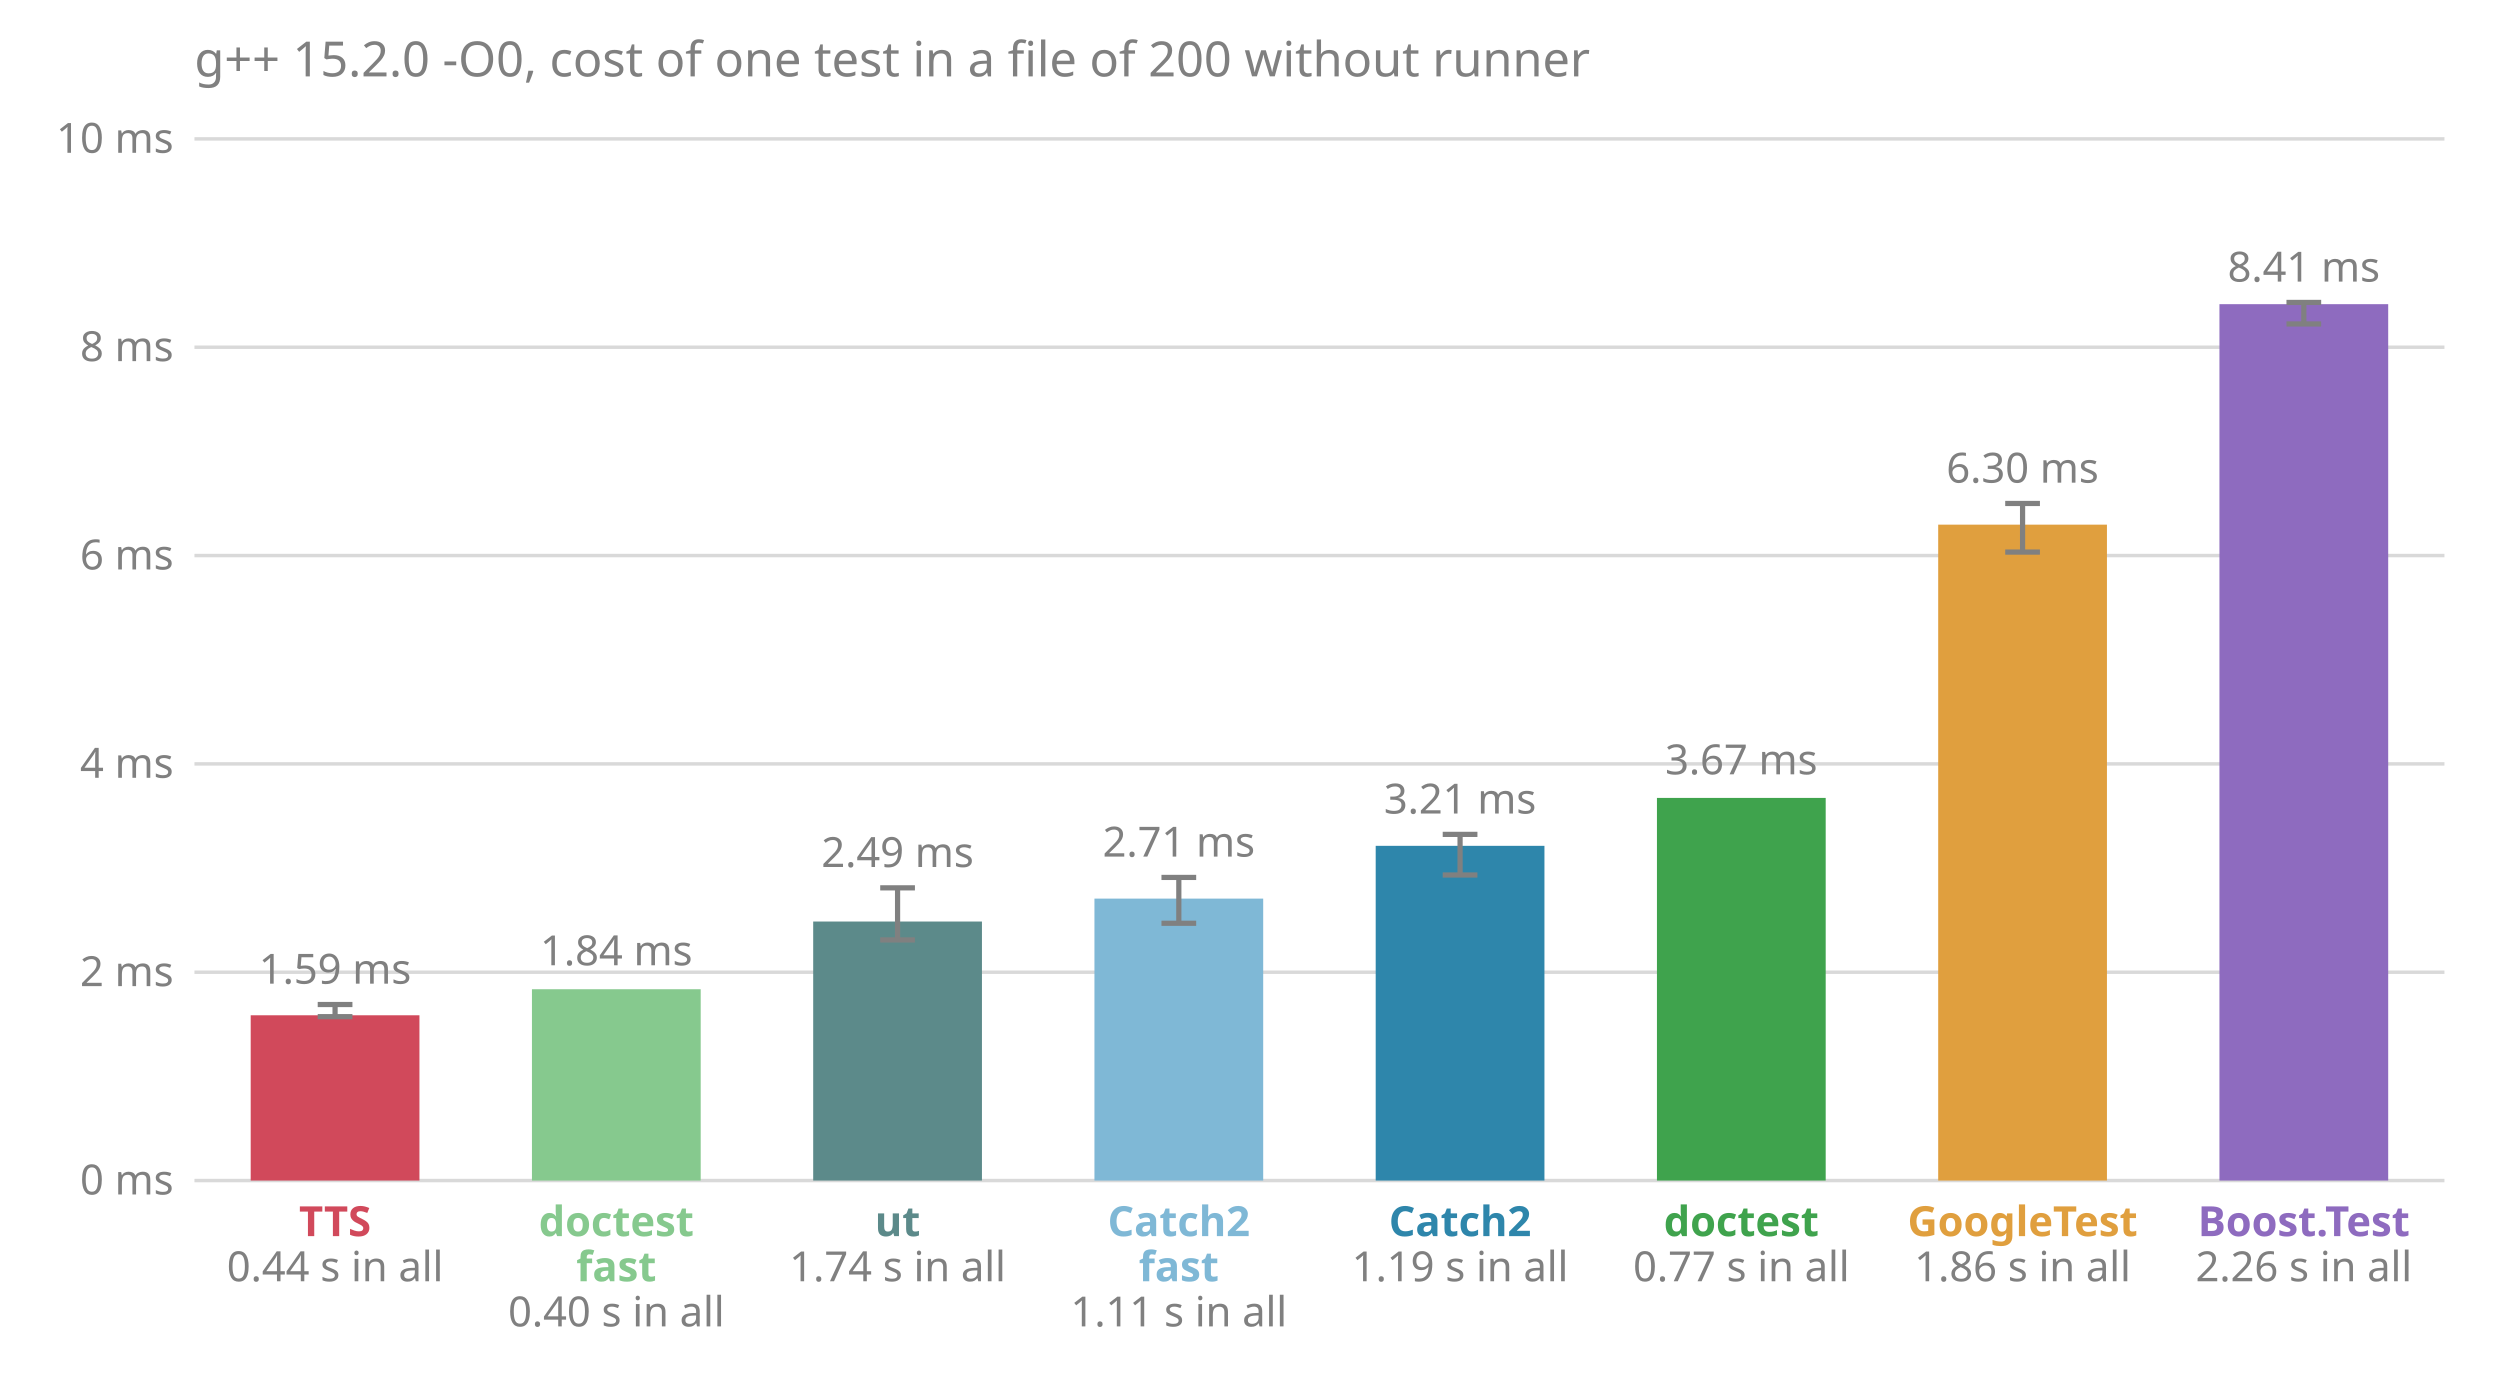
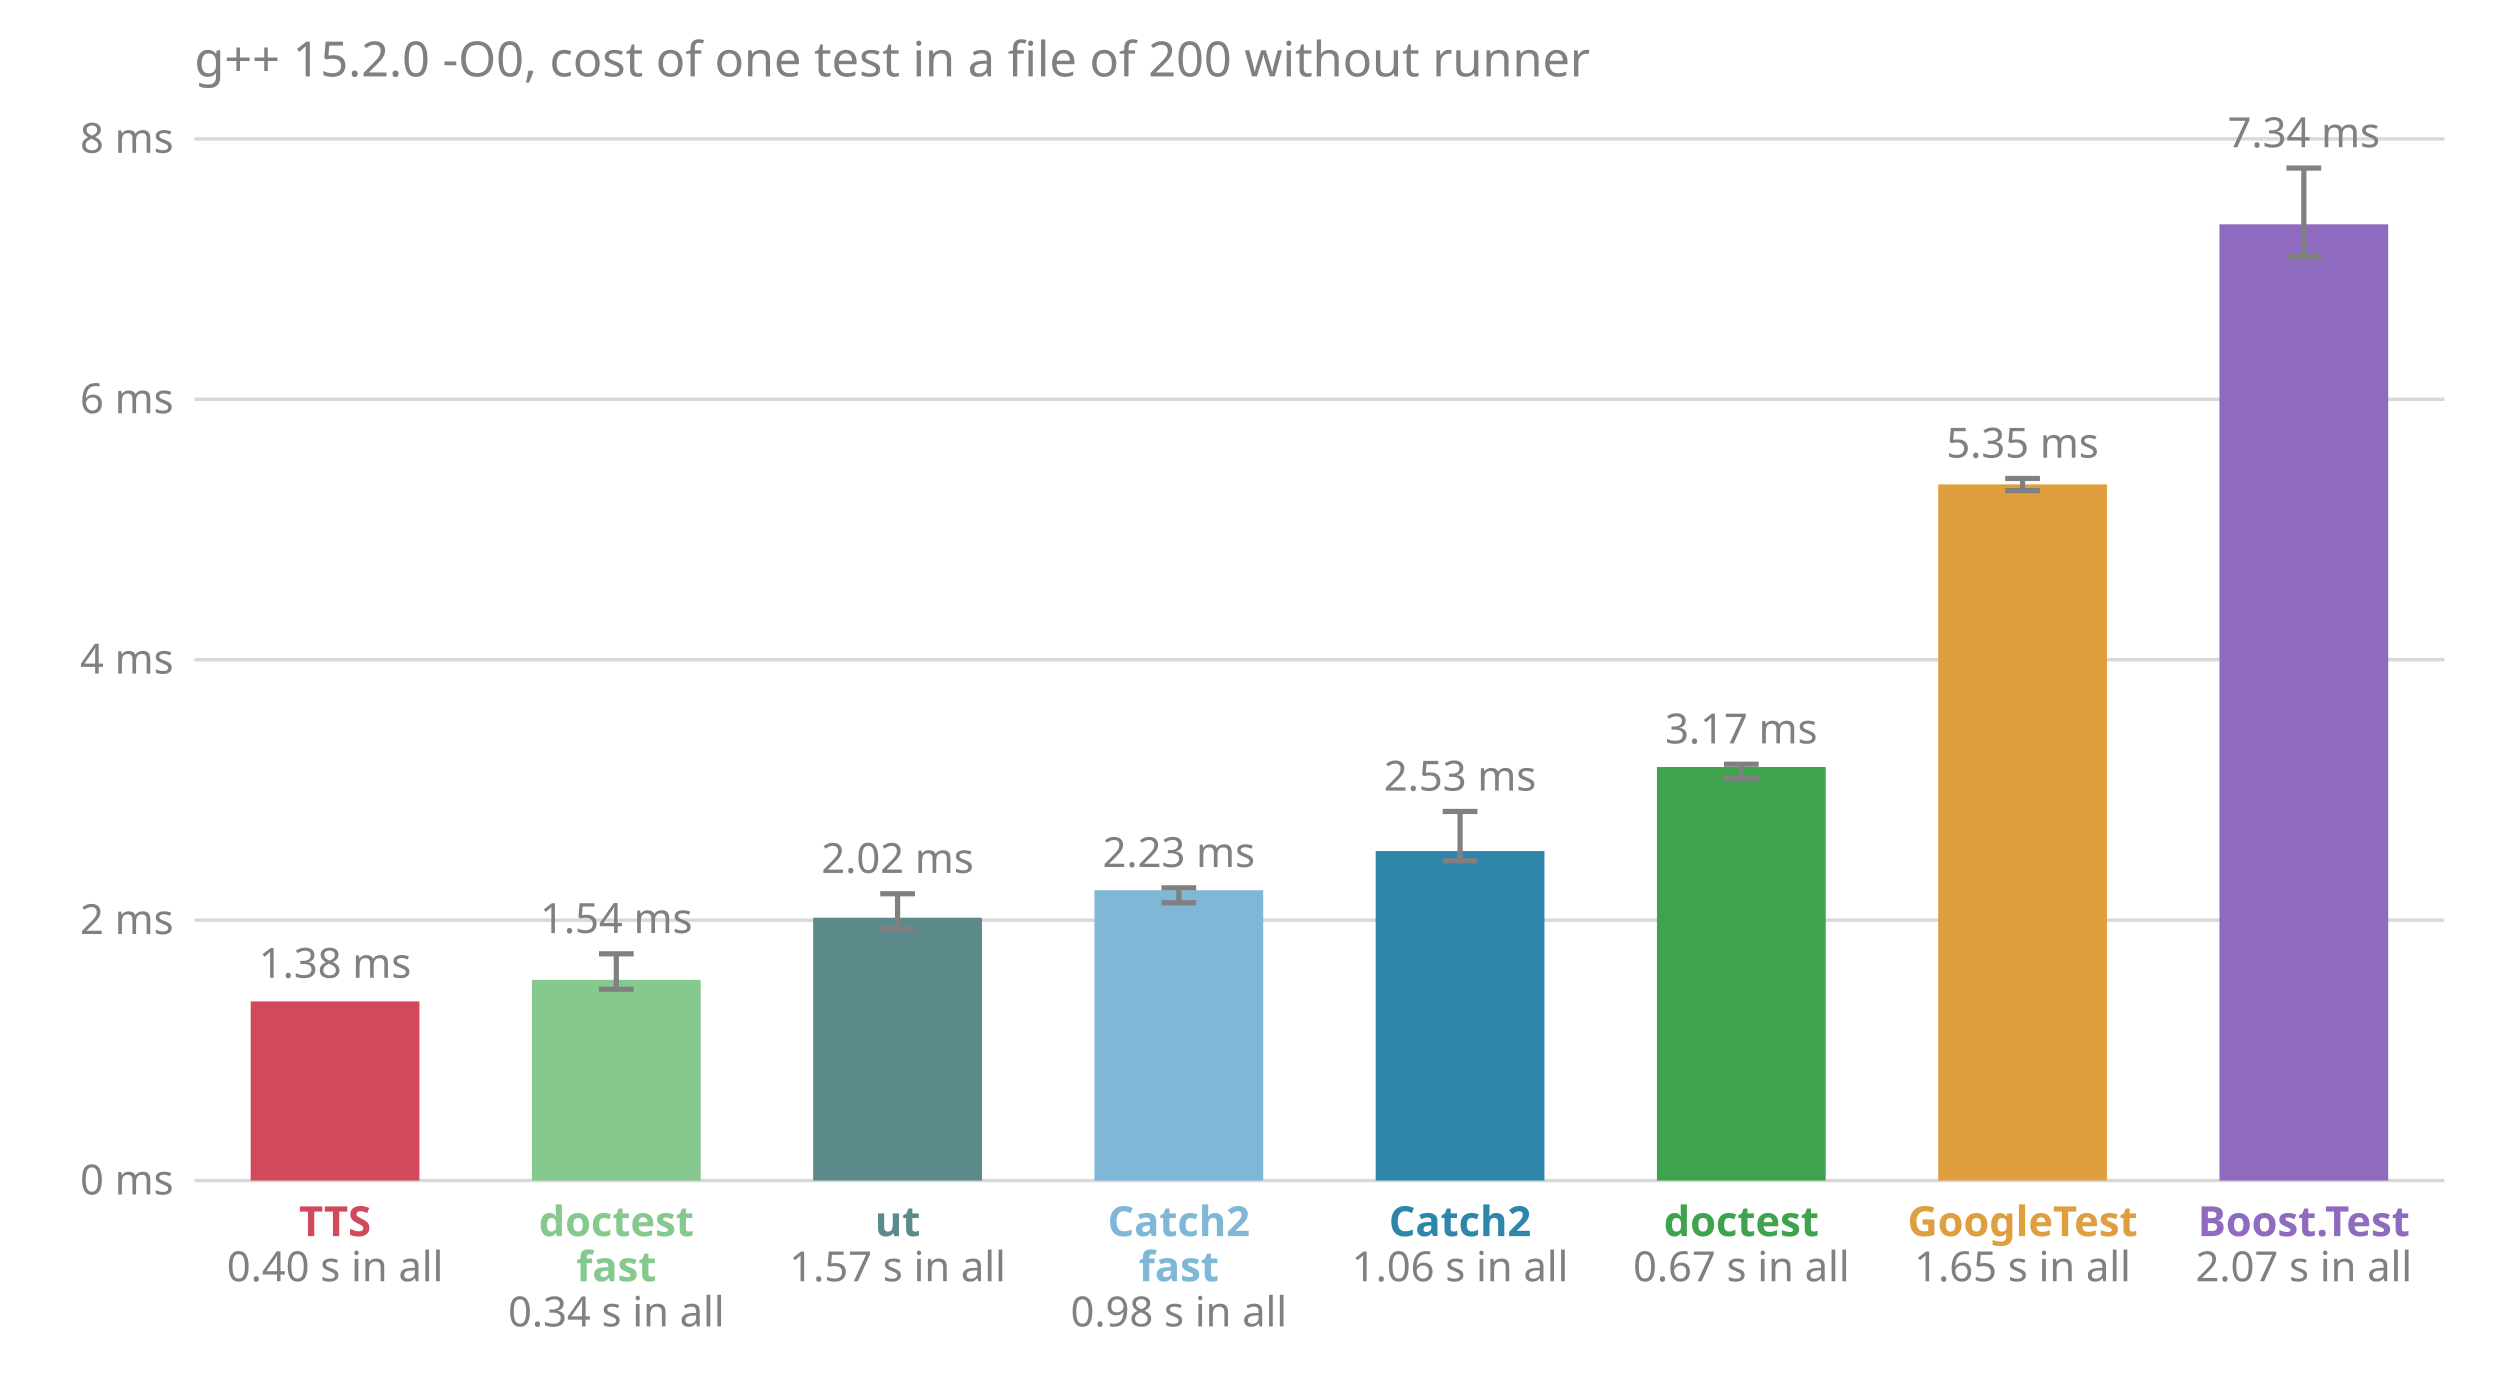
<svg xmlns="http://www.w3.org/2000/svg" viewBox="0 0 720 400" font-family="sans-serif" font-size="12">
  <text x="56.0" y="22.0" fill="#808080" font-size="14">g++ 15.2.0 -O0, cost of one test in a file of 200 without runner</text>
  <line x1="56.0" x2="704.0" y1="340.0" y2="340.0" stroke="#808080" stroke-opacity="0.3" />
  <text x="50.0" y="344.0" fill="#808080" text-anchor="end">0 ms</text>
-   <line x1="56.0" x2="704.0" y1="280.0" y2="280.0" stroke="#808080" stroke-opacity="0.3" />
-   <text x="50.0" y="284.0" fill="#808080" text-anchor="end">2 ms</text>
-   <line x1="56.0" x2="704.0" y1="220.0" y2="220.0" stroke="#808080" stroke-opacity="0.3" />
-   <text x="50.0" y="224.0" fill="#808080" text-anchor="end">4 ms</text>
-   <line x1="56.0" x2="704.0" y1="160.0" y2="160.0" stroke="#808080" stroke-opacity="0.3" />
-   <text x="50.0" y="164.0" fill="#808080" text-anchor="end">6 ms</text>
-   <line x1="56.0" x2="704.0" y1="100.0" y2="100.0" stroke="#808080" stroke-opacity="0.3" />
-   <text x="50.0" y="104.0" fill="#808080" text-anchor="end">8 ms</text>
+   <line x1="56.0" x2="704.0" y1="265.0" y2="265.0" stroke="#808080" stroke-opacity="0.3" />
+   <text x="50.0" y="269.0" fill="#808080" text-anchor="end">2 ms</text>
+   <line x1="56.0" x2="704.0" y1="190.0" y2="190.0" stroke="#808080" stroke-opacity="0.3" />
+   <text x="50.0" y="194.0" fill="#808080" text-anchor="end">4 ms</text>
+   <line x1="56.0" x2="704.0" y1="115.0" y2="115.0" stroke="#808080" stroke-opacity="0.3" />
+   <text x="50.0" y="119.0" fill="#808080" text-anchor="end">6 ms</text>
  <line x1="56.0" x2="704.0" y1="40.0" y2="40.0" stroke="#808080" stroke-opacity="0.3" />
-   <text x="50.0" y="44.0" fill="#808080" text-anchor="end">10 ms</text>
-   <rect x="72.2" y="292.4" width="48.6" height="47.6" fill="#d1495b" />
-   <line x1="96.5" x2="96.5" y1="292.8" y2="289.3" stroke="#808080" stroke-width="1.5" />
-   <line x1="91.5" x2="101.5" y1="292.8" y2="292.8" stroke="#808080" stroke-width="1.5" />
-   <line x1="91.5" x2="101.5" y1="289.3" y2="289.3" stroke="#808080" stroke-width="1.5" />
-   <text x="96.5" y="283.3" fill="#808080" text-anchor="middle">1.59 ms</text>
+   <text x="50.0" y="44.0" fill="#808080" text-anchor="end">8 ms</text>
+   <rect x="72.2" y="288.4" width="48.6" height="51.6" fill="#d1495b" />
+   <text x="96.5" y="281.6" fill="#808080" text-anchor="middle">1.38 ms</text>
  <text x="96.5" y="356.0" fill="#d1495b" font-weight="bold" text-anchor="middle">TTS</text>
-   <text x="96.5" y="369.0" fill="#808080" text-anchor="middle">0.44 s in all</text>
-   <rect x="153.2" y="284.9" width="48.6" height="55.1" fill="#86c98e" />
-   <text x="177.5" y="278.0" fill="#808080" text-anchor="middle">1.84 ms</text>
+   <text x="96.5" y="369.0" fill="#808080" text-anchor="middle">0.40 s in all</text>
+   <rect x="153.2" y="282.2" width="48.6" height="57.8" fill="#86c98e" />
+   <line x1="177.5" x2="177.5" y1="284.9" y2="274.7" stroke="#808080" stroke-width="1.5" />
+   <line x1="172.5" x2="182.5" y1="284.9" y2="284.9" stroke="#808080" stroke-width="1.5" />
+   <line x1="172.5" x2="182.5" y1="274.7" y2="274.7" stroke="#808080" stroke-width="1.5" />
+   <text x="177.5" y="268.7" fill="#808080" text-anchor="middle">1.54 ms</text>
  <text x="177.5" y="356.0" fill="#86c98e" font-weight="bold" text-anchor="middle">doctest</text>
  <text x="177.5" y="369.0" fill="#86c98e" font-weight="bold" text-anchor="middle">fast</text>
-   <text x="177.5" y="382.0" fill="#808080" text-anchor="middle">0.40 s in all</text>
-   <rect x="234.2" y="265.4" width="48.6" height="74.6" fill="#5c8a8a" />
-   <line x1="258.5" x2="258.5" y1="270.7" y2="255.7" stroke="#808080" stroke-width="1.5" />
-   <line x1="253.5" x2="263.5" y1="270.7" y2="270.7" stroke="#808080" stroke-width="1.5" />
-   <line x1="253.5" x2="263.5" y1="255.7" y2="255.7" stroke="#808080" stroke-width="1.5" />
-   <text x="258.5" y="249.7" fill="#808080" text-anchor="middle">2.49 ms</text>
+   <text x="177.5" y="382.0" fill="#808080" text-anchor="middle">0.34 s in all</text>
+   <rect x="234.2" y="264.3" width="48.6" height="75.7" fill="#5c8a8a" />
+   <line x1="258.5" x2="258.5" y1="267.5" y2="257.4" stroke="#808080" stroke-width="1.5" />
+   <line x1="253.5" x2="263.5" y1="267.5" y2="267.5" stroke="#808080" stroke-width="1.5" />
+   <line x1="253.5" x2="263.5" y1="257.4" y2="257.4" stroke="#808080" stroke-width="1.5" />
+   <text x="258.5" y="251.4" fill="#808080" text-anchor="middle">2.02 ms</text>
  <text x="258.5" y="356.0" fill="#5c8a8a" font-weight="bold" text-anchor="middle">ut</text>
-   <text x="258.5" y="369.0" fill="#808080" text-anchor="middle">1.74 s in all</text>
-   <rect x="315.2" y="258.8" width="48.6" height="81.2" fill="#7fb8d6" />
-   <line x1="339.5" x2="339.5" y1="265.9" y2="252.7" stroke="#808080" stroke-width="1.5" />
-   <line x1="334.5" x2="344.5" y1="265.9" y2="265.9" stroke="#808080" stroke-width="1.5" />
-   <line x1="334.5" x2="344.5" y1="252.7" y2="252.7" stroke="#808080" stroke-width="1.5" />
-   <text x="339.5" y="246.7" fill="#808080" text-anchor="middle">2.71 ms</text>
+   <text x="258.5" y="369.0" fill="#808080" text-anchor="middle">1.57 s in all</text>
+   <rect x="315.2" y="256.4" width="48.6" height="83.6" fill="#7fb8d6" />
+   <line x1="339.5" x2="339.5" y1="260.0" y2="255.7" stroke="#808080" stroke-width="1.5" />
+   <line x1="334.5" x2="344.5" y1="260.0" y2="260.0" stroke="#808080" stroke-width="1.5" />
+   <line x1="334.5" x2="344.5" y1="255.7" y2="255.7" stroke="#808080" stroke-width="1.5" />
+   <text x="339.5" y="249.7" fill="#808080" text-anchor="middle">2.23 ms</text>
  <text x="339.5" y="356.0" fill="#7fb8d6" font-weight="bold" text-anchor="middle">Catch2</text>
  <text x="339.5" y="369.0" fill="#7fb8d6" font-weight="bold" text-anchor="middle">fast</text>
-   <text x="339.5" y="382.0" fill="#808080" text-anchor="middle">1.11 s in all</text>
-   <rect x="396.2" y="243.6" width="48.6" height="96.4" fill="#2e86ab" />
-   <line x1="420.5" x2="420.5" y1="252.0" y2="240.3" stroke="#808080" stroke-width="1.5" />
-   <line x1="415.5" x2="425.5" y1="252.0" y2="252.0" stroke="#808080" stroke-width="1.5" />
-   <line x1="415.5" x2="425.5" y1="240.3" y2="240.3" stroke="#808080" stroke-width="1.5" />
-   <text x="420.5" y="234.3" fill="#808080" text-anchor="middle">3.21 ms</text>
+   <text x="339.5" y="382.0" fill="#808080" text-anchor="middle">0.98 s in all</text>
+   <rect x="396.2" y="245.1" width="48.6" height="94.9" fill="#2e86ab" />
+   <line x1="420.5" x2="420.5" y1="247.9" y2="233.7" stroke="#808080" stroke-width="1.5" />
+   <line x1="415.5" x2="425.5" y1="247.9" y2="247.9" stroke="#808080" stroke-width="1.5" />
+   <line x1="415.5" x2="425.5" y1="233.7" y2="233.7" stroke="#808080" stroke-width="1.5" />
+   <text x="420.5" y="227.7" fill="#808080" text-anchor="middle">2.53 ms</text>
  <text x="420.5" y="356.0" fill="#2e86ab" font-weight="bold" text-anchor="middle">Catch2</text>
-   <text x="420.5" y="369.0" fill="#808080" text-anchor="middle">1.19 s in all</text>
-   <rect x="477.2" y="229.8" width="48.6" height="110.2" fill="#3fa34d" />
-   <text x="501.5" y="223.0" fill="#808080" text-anchor="middle">3.67 ms</text>
+   <text x="420.5" y="369.0" fill="#808080" text-anchor="middle">1.06 s in all</text>
+   <rect x="477.2" y="220.9" width="48.6" height="119.1" fill="#3fa34d" />
+   <line x1="501.5" x2="501.5" y1="224.2" y2="220.1" stroke="#808080" stroke-width="1.5" />
+   <line x1="496.5" x2="506.5" y1="224.2" y2="224.2" stroke="#808080" stroke-width="1.5" />
+   <line x1="496.5" x2="506.5" y1="220.1" y2="220.1" stroke="#808080" stroke-width="1.5" />
+   <text x="501.5" y="214.1" fill="#808080" text-anchor="middle">3.17 ms</text>
  <text x="501.5" y="356.0" fill="#3fa34d" font-weight="bold" text-anchor="middle">doctest</text>
-   <text x="501.5" y="369.0" fill="#808080" text-anchor="middle">0.77 s in all</text>
-   <rect x="558.2" y="151.1" width="48.6" height="188.9" fill="#e09f3e" />
-   <line x1="582.5" x2="582.5" y1="159.0" y2="145.0" stroke="#808080" stroke-width="1.5" />
-   <line x1="577.5" x2="587.5" y1="159.0" y2="159.0" stroke="#808080" stroke-width="1.5" />
-   <line x1="577.5" x2="587.5" y1="145.0" y2="145.0" stroke="#808080" stroke-width="1.5" />
-   <text x="582.5" y="139.0" fill="#808080" text-anchor="middle">6.30 ms</text>
+   <text x="501.5" y="369.0" fill="#808080" text-anchor="middle">0.67 s in all</text>
+   <rect x="558.2" y="139.5" width="48.6" height="200.5" fill="#e09f3e" />
+   <line x1="582.5" x2="582.5" y1="141.3" y2="137.8" stroke="#808080" stroke-width="1.5" />
+   <line x1="577.5" x2="587.5" y1="141.3" y2="141.3" stroke="#808080" stroke-width="1.5" />
+   <line x1="577.5" x2="587.5" y1="137.8" y2="137.8" stroke="#808080" stroke-width="1.5" />
+   <text x="582.5" y="131.8" fill="#808080" text-anchor="middle">5.35 ms</text>
  <text x="582.5" y="356.0" fill="#e09f3e" font-weight="bold" text-anchor="middle">GoogleTest</text>
-   <text x="582.5" y="369.0" fill="#808080" text-anchor="middle">1.86 s in all</text>
-   <rect x="639.2" y="87.6" width="48.6" height="252.4" fill="#8e6bbf" />
-   <line x1="663.5" x2="663.5" y1="93.3" y2="87.1" stroke="#808080" stroke-width="1.5" />
-   <line x1="658.5" x2="668.5" y1="93.3" y2="93.3" stroke="#808080" stroke-width="1.5" />
-   <line x1="658.5" x2="668.5" y1="87.1" y2="87.1" stroke="#808080" stroke-width="1.5" />
-   <text x="663.5" y="81.1" fill="#808080" text-anchor="middle">8.41 ms</text>
+   <text x="582.5" y="369.0" fill="#808080" text-anchor="middle">1.65 s in all</text>
+   <rect x="639.2" y="64.6" width="48.6" height="275.4" fill="#8e6bbf" />
+   <line x1="663.5" x2="663.5" y1="73.9" y2="48.4" stroke="#808080" stroke-width="1.5" />
+   <line x1="658.5" x2="668.5" y1="73.9" y2="73.9" stroke="#808080" stroke-width="1.5" />
+   <line x1="658.5" x2="668.5" y1="48.4" y2="48.4" stroke="#808080" stroke-width="1.5" />
+   <text x="663.5" y="42.4" fill="#808080" text-anchor="middle">7.34 ms</text>
  <text x="663.5" y="356.0" fill="#8e6bbf" font-weight="bold" text-anchor="middle">Boost.Test</text>
-   <text x="663.5" y="369.0" fill="#808080" text-anchor="middle">2.26 s in all</text>
+   <text x="663.5" y="369.0" fill="#808080" text-anchor="middle">2.07 s in all</text>
</svg>
